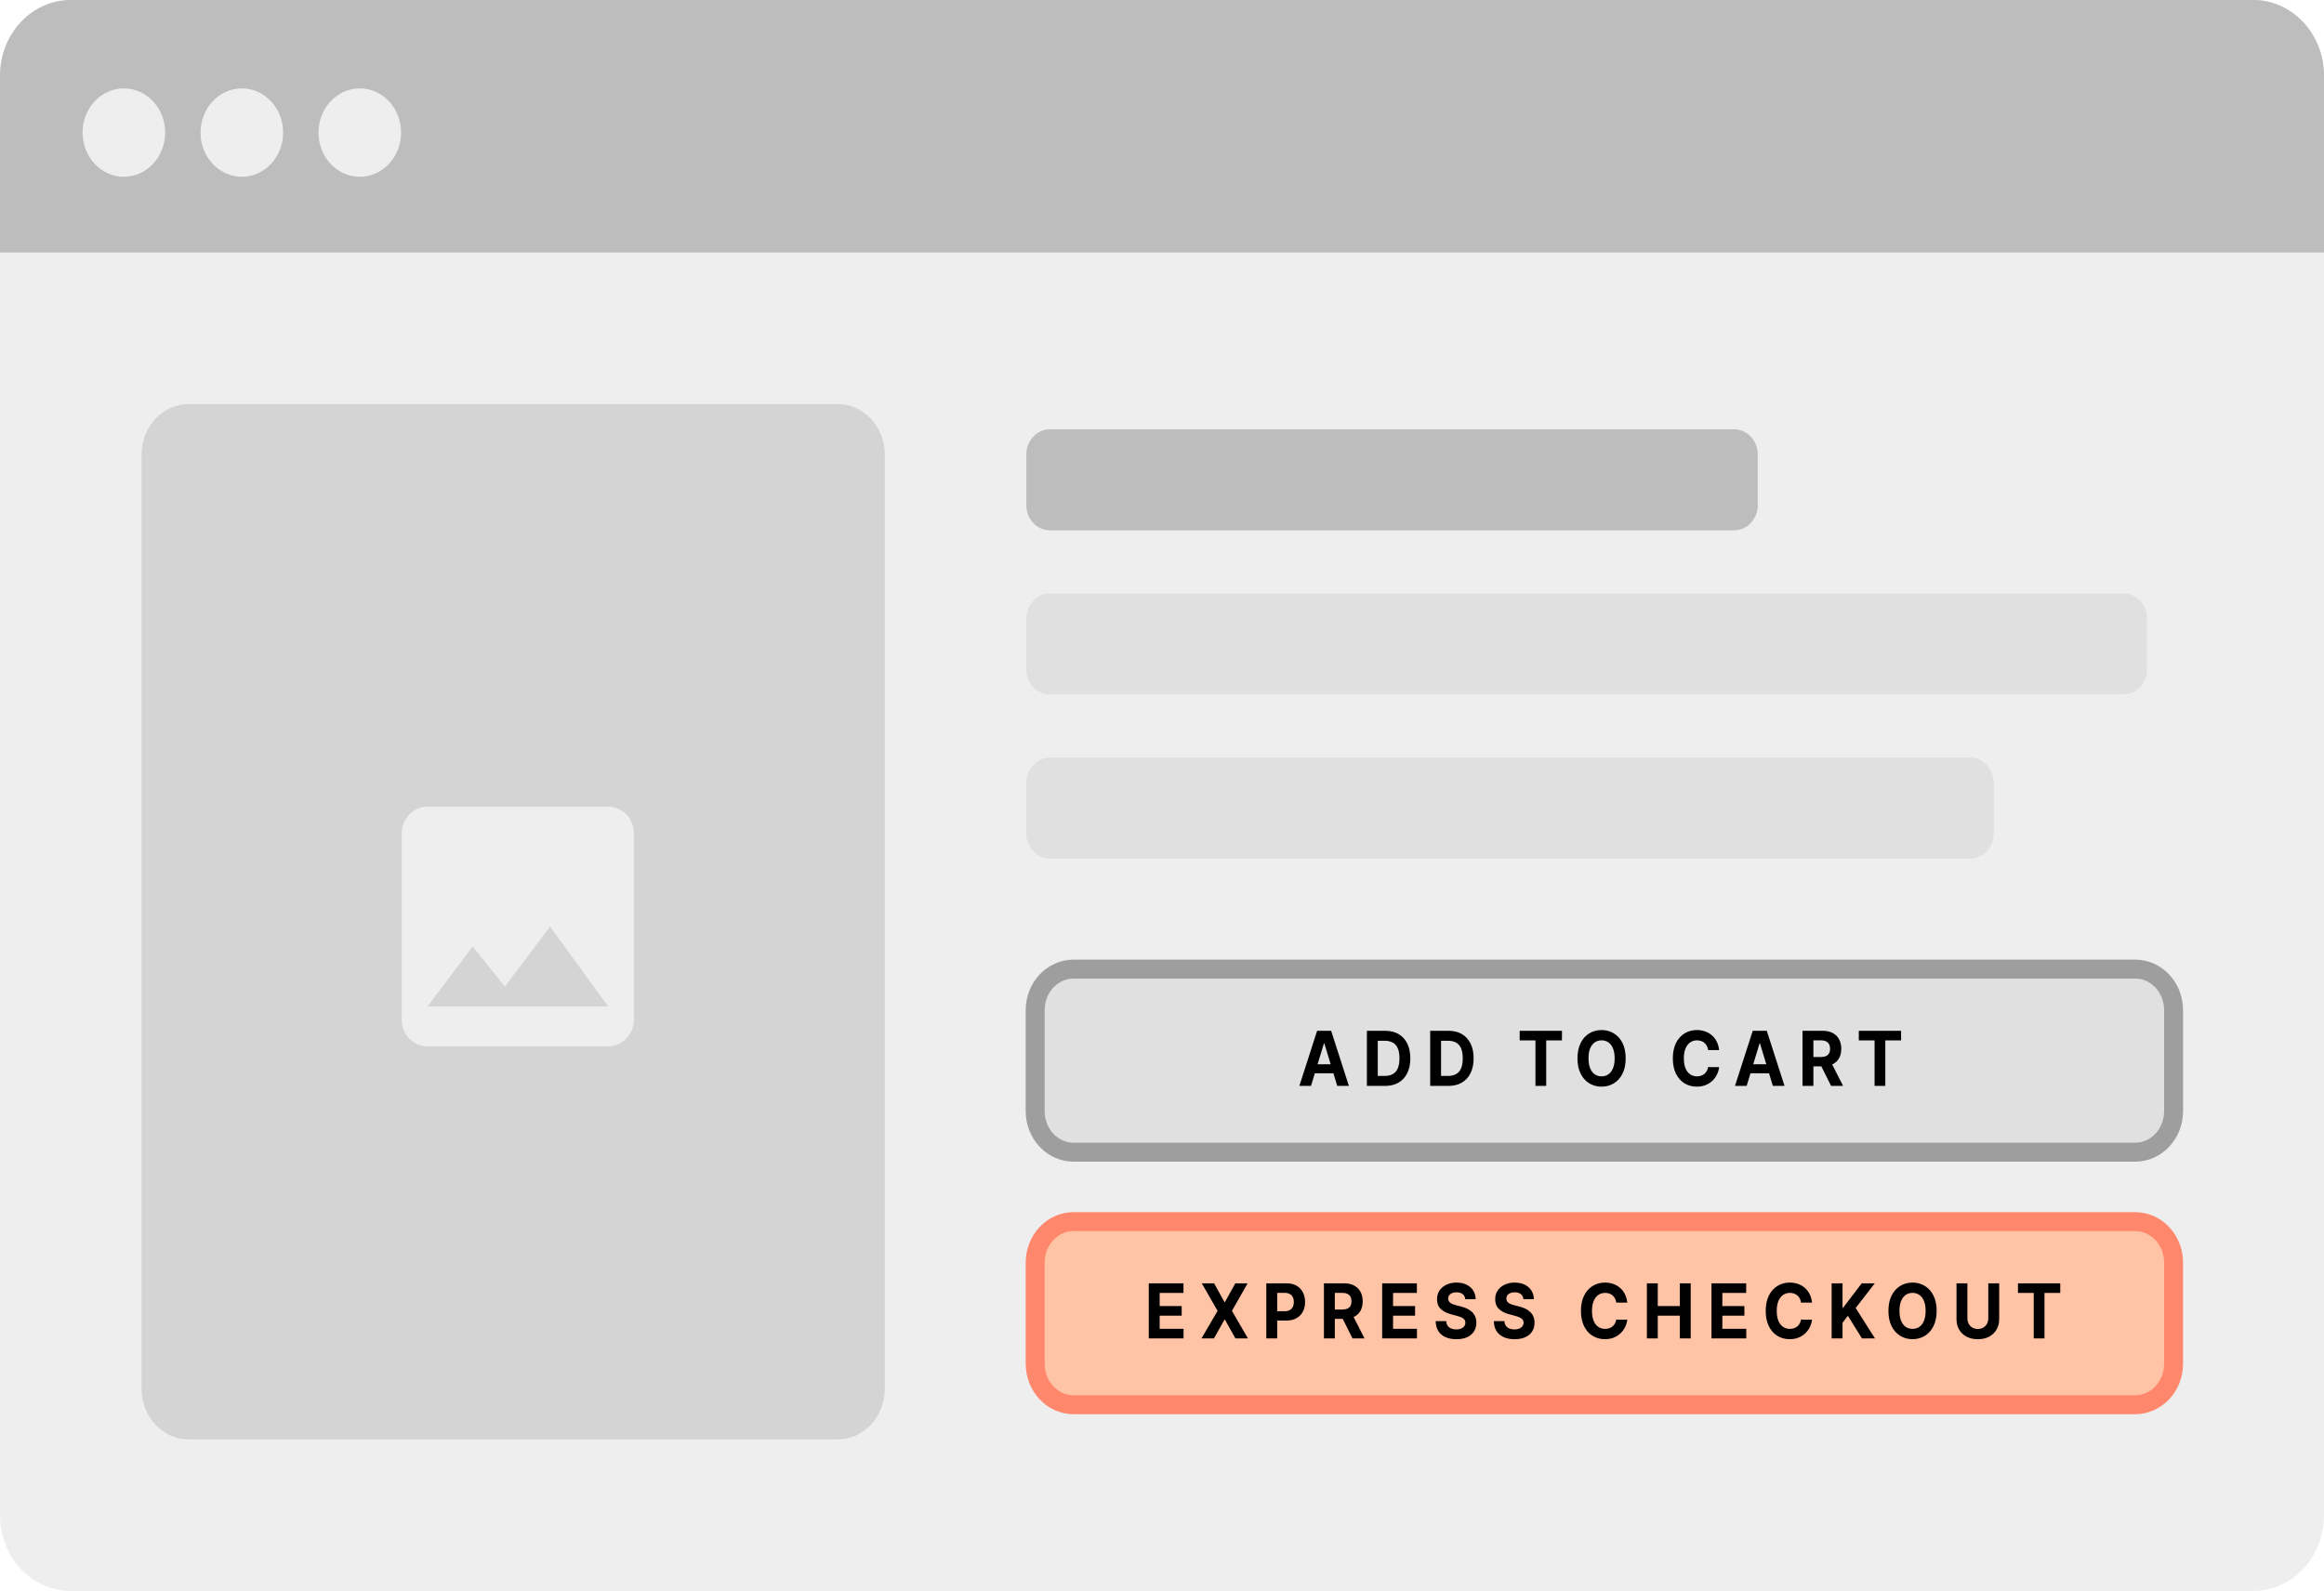
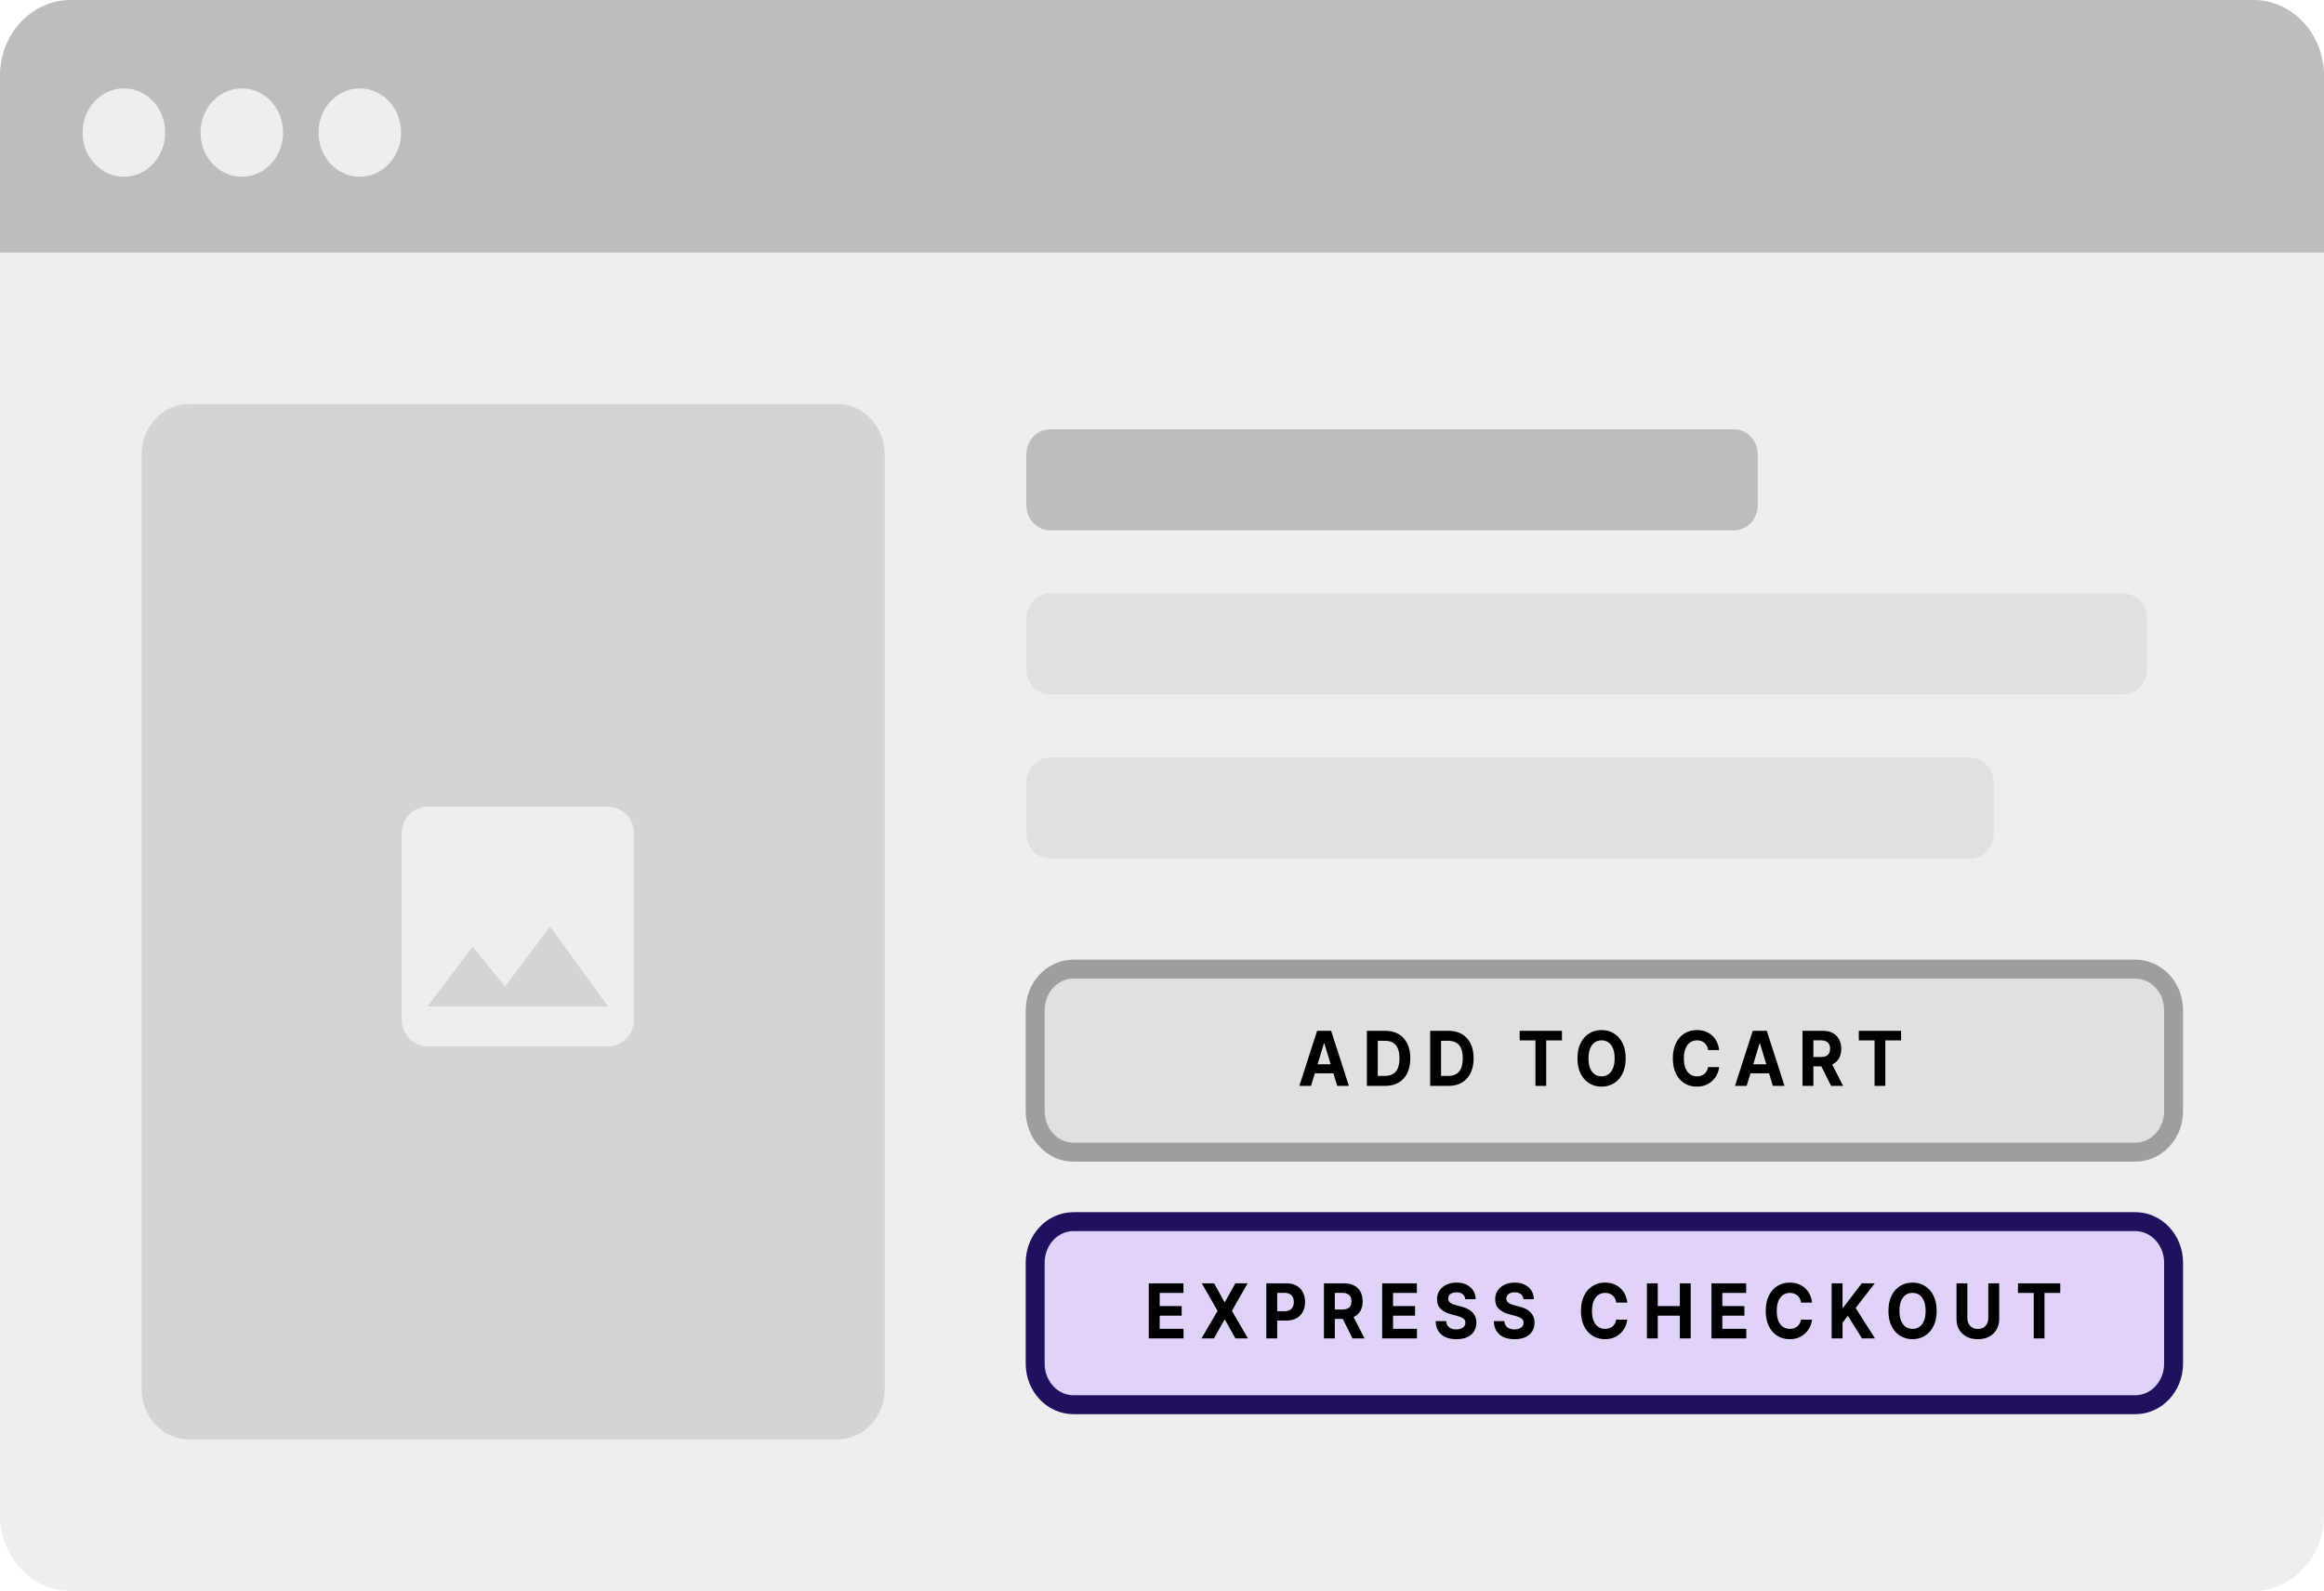
<svg xmlns="http://www.w3.org/2000/svg" width="184" height="126" viewBox="0 0 184 126" fill="none">
  <path d="M178.396 0H5.604C2.509 0 0 2.686 0 6V120C0 123.314 2.509 126 5.604 126H178.396C181.491 126 184 123.314 184 120V6C184 2.686 181.491 0 178.396 0Z" fill="#EEEEEE" />
  <path d="M0 6C0 2.686 2.509 0 5.604 0H178.396C181.491 0 184 2.686 184 6V20H0V6Z" fill="#BDBDBD" />
  <path fill-rule="evenodd" clip-rule="evenodd" d="M9.807 14C11.613 14 13.076 12.433 13.076 10.5C13.076 8.567 11.613 7 9.807 7C8.002 7 6.538 8.567 6.538 10.5C6.538 12.433 8.002 14 9.807 14ZM19.147 14C20.953 14 22.416 12.433 22.416 10.5C22.416 8.567 20.953 7 19.147 7C17.342 7 15.878 8.567 15.878 10.5C15.878 12.433 17.342 14 19.147 14ZM31.756 10.5C31.756 12.433 30.293 14 28.487 14C26.682 14 25.218 12.433 25.218 10.5C25.218 8.567 26.682 7 28.487 7C30.293 7 31.756 8.567 31.756 10.5Z" fill="#EEEEEE" />
  <path d="M66.315 32H14.944C12.881 32 11.208 33.791 11.208 36V110C11.208 112.209 12.881 114 14.944 114H66.315C68.378 114 70.051 112.209 70.051 110V36C70.051 33.791 68.378 32 66.315 32Z" fill="#9E9E9E" fill-opacity="0.32" />
  <path fill-rule="evenodd" clip-rule="evenodd" d="M50.191 65.998C50.191 64.838 49.272 63.889 48.148 63.889H33.846C32.722 63.889 31.803 64.838 31.803 65.998V80.761C31.803 81.921 32.722 82.87 33.846 82.87H48.148C49.272 82.87 50.191 81.921 50.191 80.761V65.998ZM37.422 74.961L39.976 78.135L43.551 73.379L48.148 79.707H33.846L37.422 74.961Z" fill="#EEEEEE" />
  <path fill-rule="evenodd" clip-rule="evenodd" d="M81.259 36C81.259 34.895 82.095 34 83.127 34H137.3C138.332 34 139.168 34.895 139.168 36V40C139.168 41.105 138.332 42 137.3 42H83.127C82.095 42 81.259 41.105 81.259 40V36Z" fill="#BDBDBD" />
  <path d="M168.122 47H83.127C82.095 47 81.259 47.895 81.259 49V53C81.259 54.105 82.095 55 83.127 55H168.122C169.154 55 169.99 54.105 169.99 53V49C169.99 47.895 169.154 47 168.122 47Z" fill="#E0E0E0" />
  <path d="M155.98 60H83.127C82.095 60 81.259 60.895 81.259 62V66C81.259 67.105 82.095 68 83.127 68H155.98C157.011 68 157.848 67.105 157.848 66V62C157.848 60.895 157.011 60 155.98 60Z" fill="#E0E0E0" />
  <path d="M169.056 76.75H84.995C83.318 76.75 81.959 78.205 81.959 80V88C81.959 89.795 83.318 91.25 84.995 91.25H169.056C170.732 91.25 172.091 89.795 172.091 88V80C172.091 78.205 170.732 76.75 169.056 76.75Z" fill="#E0E0E0" />
  <path d="M103.797 86.001H102.875L104.281 81.637H105.392L106.797 86.001H105.874L104.853 82.634H104.821L103.797 86.001ZM103.74 84.285H105.921V85.005H103.74V84.285ZM109.666 86.001H108.222V81.637H109.678C110.088 81.637 110.441 81.724 110.737 81.899C111.032 82.072 111.26 82.322 111.42 82.647C111.58 82.972 111.66 83.361 111.66 83.814C111.66 84.269 111.58 84.66 111.42 84.986C111.26 85.313 111.031 85.564 110.732 85.738C110.435 85.913 110.081 86.001 109.666 86.001ZM109.083 85.21H109.63C109.885 85.21 110.099 85.162 110.273 85.065C110.449 84.967 110.579 84.816 110.667 84.611C110.756 84.405 110.801 84.14 110.801 83.814C110.801 83.492 110.756 83.228 110.667 83.024C110.579 82.819 110.449 82.669 110.275 82.572C110.101 82.476 109.887 82.427 109.632 82.427H109.083V85.21ZM114.678 86.001H113.233V81.637H114.689C115.099 81.637 115.452 81.724 115.748 81.899C116.044 82.072 116.271 82.322 116.431 82.647C116.592 82.972 116.672 83.361 116.672 83.814C116.672 84.269 116.592 84.66 116.431 84.986C116.271 85.313 116.042 85.564 115.744 85.738C115.447 85.913 115.091 86.001 114.678 86.001ZM114.094 85.21H114.641C114.896 85.21 115.11 85.162 115.285 85.065C115.459 84.967 115.591 84.816 115.678 84.611C115.768 84.405 115.812 84.14 115.812 83.814C115.812 83.492 115.768 83.228 115.678 83.024C115.591 82.819 115.46 82.669 115.287 82.572C115.113 82.476 114.898 82.427 114.643 82.427H114.094V85.21ZM120.319 82.397V81.637H123.667V82.397H122.419V86.001H121.567V82.397H120.319ZM128.711 83.819C128.711 84.294 128.627 84.699 128.459 85.033C128.292 85.367 128.063 85.622 127.774 85.798C127.486 85.973 127.163 86.06 126.803 86.06C126.441 86.06 126.116 85.972 125.828 85.796C125.54 85.62 125.312 85.365 125.145 85.031C124.978 84.697 124.895 84.293 124.895 83.819C124.895 83.343 124.978 82.938 125.145 82.604C125.312 82.27 125.54 82.016 125.828 81.841C126.116 81.665 126.441 81.577 126.803 81.577C127.163 81.577 127.486 81.665 127.774 81.841C128.063 82.016 128.292 82.27 128.459 82.604C128.627 82.938 128.711 83.343 128.711 83.819ZM127.838 83.819C127.838 83.51 127.795 83.25 127.708 83.039C127.623 82.827 127.504 82.667 127.348 82.557C127.193 82.448 127.011 82.393 126.803 82.393C126.595 82.393 126.413 82.448 126.258 82.557C126.103 82.667 125.982 82.827 125.895 83.039C125.81 83.25 125.768 83.51 125.768 83.819C125.768 84.127 125.81 84.387 125.895 84.598C125.982 84.81 126.103 84.971 126.258 85.08C126.413 85.189 126.595 85.244 126.803 85.244C127.011 85.244 127.193 85.189 127.348 85.08C127.504 84.971 127.623 84.81 127.708 84.598C127.795 84.387 127.838 84.127 127.838 83.819ZM136.11 83.165H135.239C135.223 83.044 135.19 82.937 135.142 82.843C135.092 82.748 135.03 82.667 134.952 82.6C134.876 82.533 134.787 82.482 134.686 82.446C134.586 82.411 134.479 82.393 134.362 82.393C134.151 82.393 133.967 82.449 133.81 82.561C133.654 82.672 133.533 82.834 133.446 83.047C133.36 83.259 133.317 83.516 133.317 83.819C133.317 84.13 133.36 84.391 133.446 84.603C133.534 84.814 133.656 84.974 133.813 85.082C133.969 85.19 134.15 85.244 134.355 85.244C134.471 85.244 134.578 85.228 134.676 85.195C134.776 85.162 134.864 85.115 134.941 85.052C135.018 84.988 135.081 84.911 135.132 84.82C135.184 84.729 135.219 84.625 135.239 84.509L136.11 84.513C136.088 84.714 136.032 84.907 135.941 85.093C135.853 85.278 135.733 85.443 135.582 85.589C135.431 85.734 135.252 85.849 135.044 85.934C134.837 86.018 134.603 86.06 134.341 86.06C133.978 86.06 133.653 85.972 133.366 85.796C133.081 85.62 132.855 85.365 132.69 85.031C132.526 84.697 132.444 84.293 132.444 83.819C132.444 83.343 132.527 82.938 132.694 82.604C132.861 82.27 133.088 82.016 133.375 81.841C133.661 81.665 133.984 81.577 134.341 81.577C134.578 81.577 134.796 81.613 134.998 81.684C135.202 81.755 135.381 81.859 135.538 81.995C135.694 82.13 135.822 82.295 135.92 82.491C136.019 82.687 136.083 82.912 136.11 83.165ZM138.289 86.001H137.365L138.772 81.637H139.883L141.288 86.001H140.364L139.343 82.634H139.311L138.289 86.001ZM138.231 84.285H140.412V85.005H138.231V84.285ZM142.712 86.001V81.637H144.32C144.628 81.637 144.891 81.696 145.109 81.814C145.327 81.93 145.494 82.096 145.607 82.31C145.723 82.523 145.781 82.774 145.781 83.062C145.781 83.352 145.722 83.601 145.606 83.81C145.489 84.017 145.32 84.177 145.098 84.287C144.878 84.398 144.612 84.454 144.298 84.454H143.222V83.712H144.159C144.323 83.712 144.461 83.688 144.569 83.64C144.678 83.591 144.758 83.519 144.812 83.422C144.866 83.326 144.894 83.206 144.894 83.062C144.894 82.917 144.866 82.795 144.812 82.696C144.758 82.596 144.677 82.521 144.567 82.47C144.459 82.417 144.321 82.391 144.155 82.391H143.574V86.001H142.712ZM144.913 84.015L145.926 86.001H144.975L143.984 84.015H144.913ZM147.169 82.397V81.637H150.516V82.397H149.268V86.001H148.417V82.397H147.169Z" fill="black" />
  <path d="M169.056 76.75H84.995C83.318 76.75 81.959 78.205 81.959 80V88C81.959 89.795 83.318 91.25 84.995 91.25H169.056C170.732 91.25 172.091 89.795 172.091 88V80C172.091 78.205 170.732 76.75 169.056 76.75Z" stroke="#9E9E9E" stroke-width="1.5" />
-   <path d="M169.056 96.75H84.995C83.318 96.75 81.959 98.205 81.959 100V108C81.959 109.795 83.318 111.25 84.995 111.25H169.056C170.732 111.25 172.091 109.795 172.091 108V100C172.091 98.205 170.732 96.75 169.056 96.75Z" fill="#FFC3A6" />
+   <path d="M169.056 96.75H84.995C83.318 96.75 81.959 98.205 81.959 100V108C81.959 109.795 83.318 111.25 84.995 111.25H169.056C170.732 111.25 172.091 109.795 172.091 108V100C172.091 98.205 170.732 96.75 169.056 96.75Z" fill="#e1d3f8" />
  <path d="M90.953 106V101.636H93.7V102.397H91.815V103.437H93.558V104.197H91.815V105.239H93.707V106H90.953ZM96.126 101.636L96.948 103.124H96.98L97.806 101.636H98.779L97.536 103.818L98.807 106H97.816L96.98 104.511H96.948L96.112 106H95.125L96.401 103.818L95.15 101.636H96.126ZM100.259 106V101.636H101.867C102.176 101.636 102.439 101.7 102.657 101.826C102.875 101.951 103.04 102.125 103.154 102.348C103.27 102.57 103.328 102.825 103.328 103.115C103.328 103.405 103.269 103.661 103.152 103.882C103.035 104.104 102.866 104.276 102.645 104.4C102.424 104.523 102.158 104.585 101.844 104.585H100.82V103.846H101.705C101.872 103.846 102.008 103.815 102.115 103.754C102.225 103.692 102.305 103.606 102.358 103.496C102.412 103.386 102.439 103.259 102.439 103.115C102.439 102.97 102.412 102.844 102.358 102.736C102.305 102.626 102.225 102.542 102.115 102.482C102.007 102.421 101.869 102.391 101.702 102.391H101.121V106H100.259ZM104.821 106V101.636H106.43C106.737 101.636 106.999 101.695 107.217 101.813C107.436 101.93 107.603 102.095 107.717 102.31C107.832 102.523 107.889 102.773 107.889 103.062C107.889 103.352 107.831 103.601 107.715 103.81C107.598 104.017 107.429 104.176 107.208 104.287C106.987 104.398 106.72 104.453 106.407 104.453H105.33V103.712H106.268C106.432 103.712 106.569 103.687 106.678 103.639C106.786 103.591 106.868 103.518 106.921 103.422C106.975 103.325 107.002 103.205 107.002 103.062C107.002 102.917 106.975 102.795 106.921 102.695C106.868 102.596 106.786 102.521 106.676 102.469C106.567 102.417 106.43 102.391 106.264 102.391H105.683V106H104.821ZM107.022 104.014L108.035 106H107.084L106.092 104.014H107.022ZM109.432 106V101.636H112.179V102.397H110.294V103.437H112.037V104.197H110.294V105.239H112.187V106H109.432ZM116.009 102.891C115.993 102.719 115.925 102.586 115.804 102.491C115.684 102.396 115.519 102.348 115.313 102.348C115.172 102.348 115.053 102.369 114.956 102.412C114.86 102.453 114.785 102.511 114.734 102.585C114.683 102.658 114.658 102.742 114.658 102.836C114.655 102.914 114.67 102.982 114.704 103.04C114.738 103.099 114.785 103.149 114.845 103.192C114.905 103.233 114.974 103.269 115.052 103.3C115.13 103.33 115.214 103.356 115.303 103.377L115.669 103.471C115.846 103.513 116.01 103.57 116.158 103.641C116.307 103.712 116.436 103.8 116.545 103.903C116.653 104.007 116.737 104.129 116.797 104.27C116.859 104.411 116.889 104.572 116.89 104.754C116.889 105.021 116.826 105.252 116.7 105.448C116.575 105.643 116.394 105.794 116.158 105.902C115.924 106.009 115.641 106.062 115.308 106.062C114.979 106.062 114.693 106.008 114.449 105.9C114.206 105.792 114.016 105.632 113.88 105.42C113.745 105.207 113.674 104.944 113.667 104.63H114.5C114.51 104.776 114.549 104.898 114.618 104.996C114.688 105.093 114.782 105.166 114.899 105.216C115.017 105.264 115.15 105.288 115.299 105.288C115.445 105.288 115.572 105.266 115.679 105.22C115.787 105.175 115.871 105.112 115.931 105.031C115.991 104.95 116.021 104.857 116.021 104.751C116.021 104.653 115.994 104.571 115.94 104.504C115.886 104.437 115.808 104.381 115.704 104.334C115.602 104.287 115.477 104.244 115.329 104.206L114.885 104.087C114.541 103.997 114.27 103.857 114.071 103.667C113.872 103.477 113.773 103.22 113.775 102.898C113.773 102.634 113.839 102.403 113.972 102.205C114.105 102.008 114.289 101.854 114.523 101.743C114.756 101.632 115.021 101.577 115.318 101.577C115.621 101.577 115.885 101.632 116.111 101.743C116.337 101.854 116.514 102.008 116.64 102.205C116.766 102.403 116.831 102.631 116.835 102.891H116.009ZM120.615 102.891C120.599 102.719 120.531 102.586 120.411 102.491C120.289 102.396 120.126 102.348 119.918 102.348C119.778 102.348 119.66 102.369 119.563 102.412C119.465 102.453 119.392 102.511 119.339 102.585C119.289 102.658 119.264 102.742 119.264 102.836C119.262 102.914 119.277 102.982 119.31 103.04C119.344 103.099 119.392 103.149 119.451 103.192C119.511 103.233 119.579 103.269 119.658 103.3C119.736 103.33 119.82 103.356 119.909 103.377L120.275 103.471C120.453 103.513 120.616 103.57 120.765 103.641C120.913 103.712 121.042 103.8 121.15 103.903C121.26 104.007 121.344 104.129 121.404 104.27C121.464 104.411 121.496 104.572 121.497 104.754C121.496 105.021 121.432 105.252 121.305 105.448C121.181 105.643 121.001 105.794 120.765 105.902C120.529 106.009 120.246 106.062 119.915 106.062C119.586 106.062 119.299 106.008 119.055 105.9C118.813 105.792 118.623 105.632 118.486 105.42C118.35 105.207 118.279 104.944 118.273 104.63H119.107C119.116 104.776 119.155 104.898 119.225 104.996C119.295 105.093 119.388 105.166 119.505 105.216C119.623 105.264 119.756 105.288 119.904 105.288C120.051 105.288 120.177 105.266 120.285 105.22C120.394 105.175 120.478 105.112 120.538 105.031C120.598 104.95 120.627 104.857 120.627 104.751C120.627 104.653 120.6 104.571 120.545 104.504C120.493 104.437 120.414 104.381 120.311 104.334C120.209 104.287 120.083 104.244 119.934 104.206L119.491 104.087C119.147 103.997 118.876 103.857 118.677 103.667C118.478 103.477 118.379 103.22 118.38 102.898C118.379 102.634 118.445 102.403 118.577 102.205C118.712 102.008 118.895 101.854 119.128 101.743C119.362 101.632 119.628 101.577 119.925 101.577C120.228 101.577 120.491 101.632 120.717 101.743C120.944 101.854 121.121 102.008 121.246 102.205C121.372 102.403 121.437 102.631 121.441 102.891H120.615ZM128.837 103.164H127.966C127.95 103.043 127.917 102.936 127.869 102.842C127.819 102.747 127.757 102.666 127.679 102.599C127.603 102.533 127.514 102.482 127.413 102.446C127.313 102.411 127.205 102.393 127.088 102.393C126.878 102.393 126.694 102.449 126.537 102.561C126.381 102.672 126.259 102.834 126.173 103.047C126.087 103.259 126.044 103.516 126.044 103.818C126.044 104.129 126.087 104.391 126.173 104.602C126.26 104.814 126.383 104.974 126.539 105.082C126.696 105.19 126.877 105.244 127.082 105.244C127.198 105.244 127.305 105.227 127.403 105.195C127.503 105.162 127.59 105.114 127.668 105.052C127.745 104.988 127.808 104.911 127.859 104.82C127.91 104.729 127.946 104.625 127.966 104.509L128.837 104.513C128.815 104.713 128.759 104.906 128.668 105.092C128.58 105.277 128.46 105.442 128.309 105.589C128.158 105.734 127.979 105.849 127.771 105.934C127.564 106.018 127.33 106.06 127.068 106.06C126.705 106.06 126.38 105.972 126.093 105.795C125.808 105.619 125.582 105.364 125.417 105.031C125.253 104.697 125.169 104.293 125.169 103.818C125.169 103.342 125.254 102.938 125.421 102.604C125.588 102.27 125.815 102.016 126.102 101.841C126.387 101.665 126.711 101.577 127.068 101.577C127.305 101.577 127.523 101.612 127.725 101.683C127.929 101.754 128.108 101.858 128.265 101.994C128.421 102.129 128.549 102.295 128.647 102.491C128.746 102.687 128.81 102.911 128.837 103.164ZM130.39 106V101.636H131.252V103.437H133V101.636H133.86V106H133V104.197H131.252V106H130.39ZM135.504 106V101.636H138.251V102.397H136.366V103.437H138.11V104.197H136.366V105.239H138.259V106H135.504ZM143.466 103.164H142.594C142.579 103.043 142.546 102.936 142.497 102.842C142.448 102.747 142.385 102.666 142.308 102.599C142.231 102.533 142.142 102.482 142.041 102.446C141.942 102.411 141.834 102.393 141.717 102.393C141.506 102.393 141.322 102.449 141.165 102.561C141.009 102.672 140.888 102.834 140.801 103.047C140.715 103.259 140.672 103.516 140.672 103.818C140.672 104.129 140.715 104.391 140.801 104.602C140.889 104.814 141.011 104.974 141.168 105.082C141.324 105.19 141.505 105.244 141.711 105.244C141.827 105.244 141.933 105.227 142.031 105.195C142.131 105.162 142.219 105.114 142.296 105.052C142.373 104.988 142.437 104.911 142.487 104.82C142.539 104.729 142.575 104.625 142.594 104.509L143.466 104.513C143.443 104.713 143.387 104.906 143.297 105.092C143.208 105.277 143.088 105.442 142.937 105.589C142.787 105.734 142.607 105.849 142.399 105.934C142.193 106.018 141.958 106.06 141.697 106.06C141.333 106.06 141.008 105.972 140.722 105.795C140.437 105.619 140.211 105.364 140.045 105.031C139.881 104.697 139.799 104.293 139.799 103.818C139.799 103.342 139.882 102.938 140.049 102.604C140.216 102.27 140.443 102.016 140.73 101.841C141.017 101.665 141.339 101.577 141.697 101.577C141.933 101.577 142.152 101.612 142.353 101.683C142.557 101.754 142.736 101.858 142.893 101.994C143.049 102.129 143.177 102.295 143.275 102.491C143.374 102.687 143.439 102.911 143.466 103.164ZM145.018 106V101.636H145.88V103.56H145.933L147.4 101.636H148.433L146.921 103.59L148.451 106H147.42L146.303 104.206L145.88 104.76V106H145.018ZM153.332 103.818C153.332 104.294 153.247 104.699 153.079 105.033C152.911 105.366 152.684 105.621 152.394 105.798C152.106 105.972 151.782 106.06 151.423 106.06C151.06 106.06 150.735 105.972 150.448 105.795C150.16 105.619 149.932 105.364 149.765 105.031C149.598 104.697 149.514 104.293 149.514 103.818C149.514 103.342 149.598 102.938 149.765 102.604C149.932 102.27 150.16 102.016 150.448 101.841C150.735 101.665 151.06 101.577 151.423 101.577C151.782 101.577 152.106 101.665 152.394 101.841C152.684 102.016 152.911 102.27 153.079 102.604C153.247 102.938 153.332 103.342 153.332 103.818ZM152.458 103.818C152.458 103.51 152.415 103.25 152.329 103.038C152.244 102.827 152.123 102.666 151.968 102.557C151.813 102.447 151.631 102.393 151.423 102.393C151.214 102.393 151.033 102.447 150.877 102.557C150.722 102.666 150.602 102.827 150.516 103.038C150.431 103.25 150.388 103.51 150.388 103.818C150.388 104.126 150.431 104.386 150.516 104.598C150.602 104.81 150.722 104.97 150.877 105.08C151.033 105.189 151.214 105.244 151.423 105.244C151.631 105.244 151.813 105.189 151.968 105.08C152.123 104.97 152.244 104.81 152.329 104.598C152.415 104.386 152.458 104.126 152.458 103.818ZM157.421 101.636H158.283V104.47C158.283 104.788 158.212 105.067 158.07 105.305C157.929 105.544 157.732 105.73 157.479 105.864C157.226 105.996 156.931 106.062 156.593 106.062C156.255 106.062 155.959 105.996 155.706 105.864C155.452 105.73 155.255 105.544 155.115 105.305C154.974 105.067 154.904 104.788 154.904 104.47V101.636H155.766V104.391C155.766 104.558 155.799 104.705 155.867 104.835C155.936 104.964 156.033 105.065 156.157 105.139C156.282 105.213 156.427 105.25 156.593 105.25C156.761 105.25 156.905 105.213 157.03 105.139C157.154 105.065 157.25 104.964 157.318 104.835C157.386 104.705 157.421 104.558 157.421 104.391V101.636ZM159.771 102.397V101.636H163.118V102.397H161.87V106H161.019V102.397H159.771Z" fill="black" />
-   <path d="M169.056 96.75H84.995C83.318 96.75 81.959 98.205 81.959 100V108C81.959 109.795 83.318 111.25 84.995 111.25H169.056C170.732 111.25 172.091 109.795 172.091 108V100C172.091 98.205 170.732 96.75 169.056 96.75Z" stroke="#FF876C" stroke-width="1.5" />
+   <path d="M169.056 96.75H84.995C83.318 96.75 81.959 98.205 81.959 100V108C81.959 109.795 83.318 111.25 84.995 111.25H169.056C170.732 111.25 172.091 109.795 172.091 108V100C172.091 98.205 170.732 96.75 169.056 96.75Z" stroke="#21105d" stroke-width="1.5" />
</svg>
